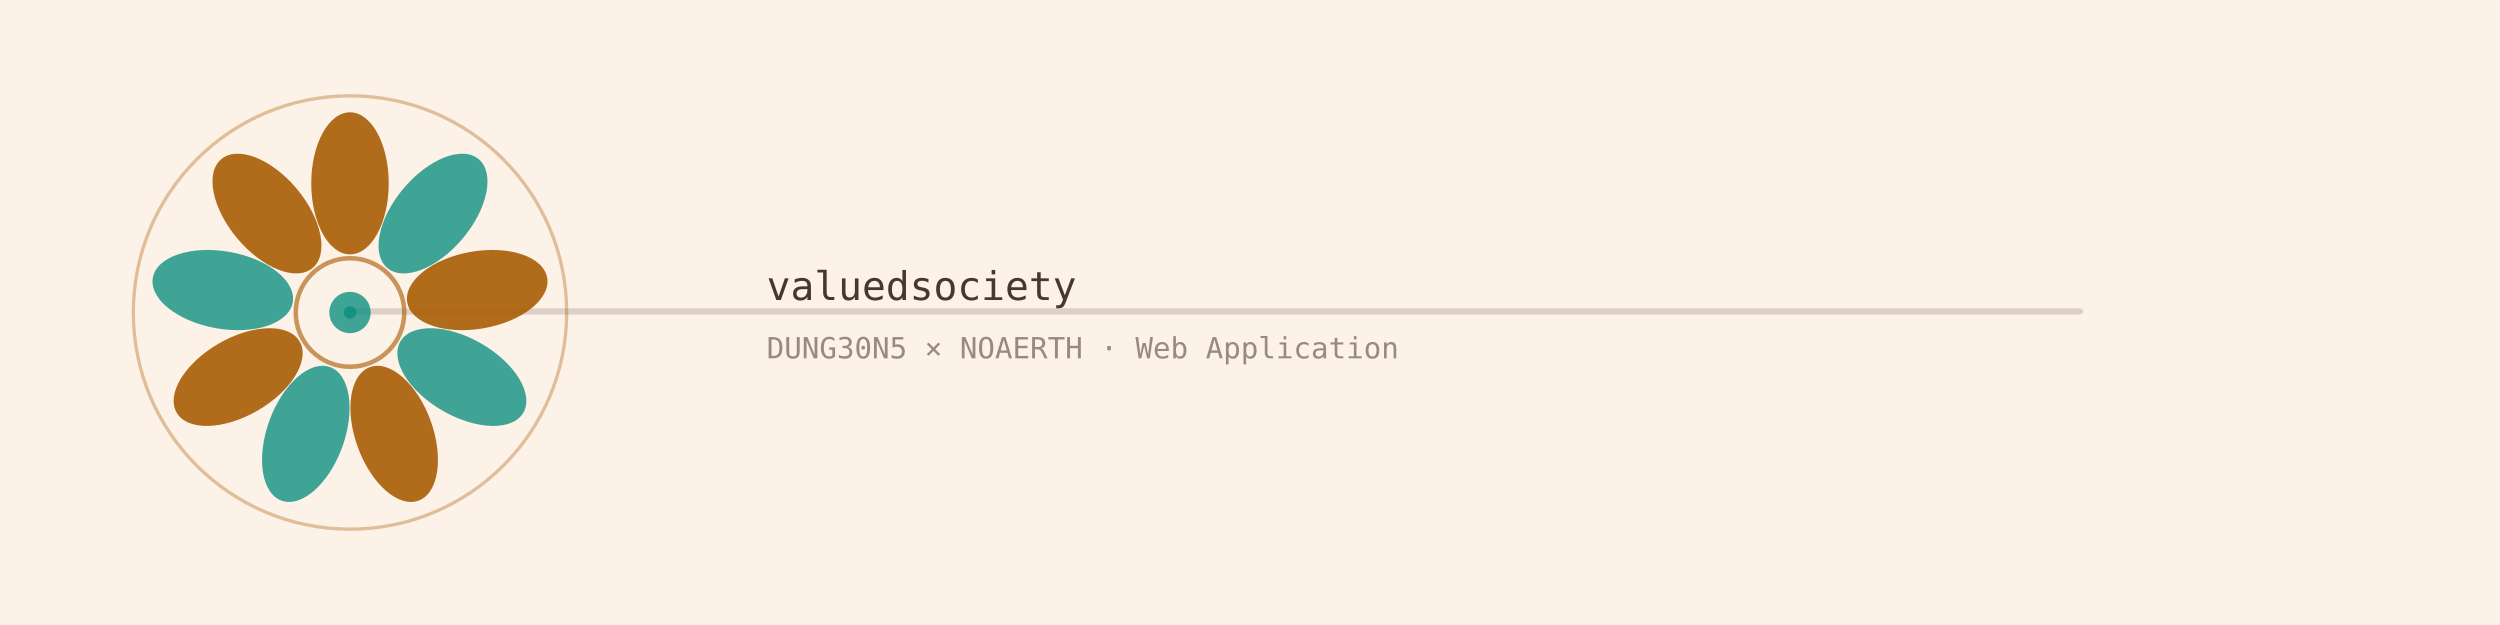
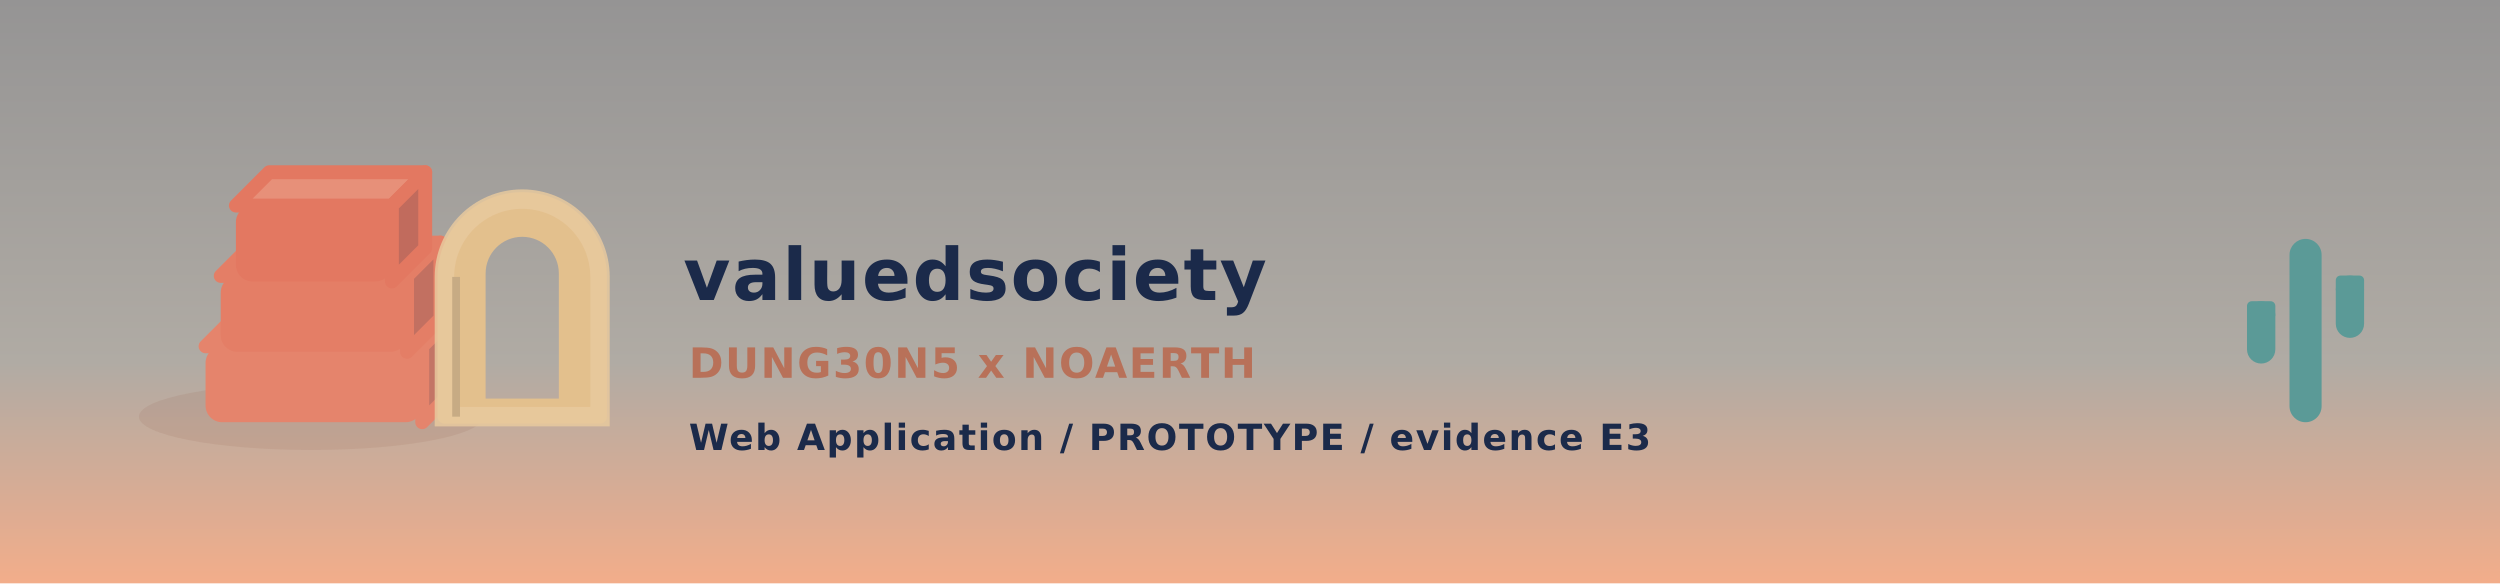
- <svg xmlns="http://www.w3.org/2000/svg" viewBox="0 0 1200 300" width="1200" height="300" role="img" aria-label="valuedsociety identity object">
-   <rect width="1200" height="300" fill="#fdf2e8" />
-   <defs>
-     <linearGradient id="gft" x1="0" y1="0" x2="1" y2="1">
-       <stop offset="0%" stop-color="#a95d05" />
-       <stop offset="100%" stop-color="#109081" />
-     </linearGradient>
-   </defs>
-   <rect x="168.00" y="148.00" width="832.00" height="3.00" rx="2.00" fill="rgba(50,36,24,0.160)" opacity="1.00" />
+ <svg xmlns="http://www.w3.org/2000/svg" width="900" height="210" viewBox="0 0 900 210" role="img" aria-label="valuedsociety - identity object">
+   <linearGradient id="skyf" x1="0" y1="0" x2="0" y2="1">
+     <stop offset="0" stop-color="#959494" />
+     <stop offset="0.62" stop-color="#b0aba4" />
+     <stop offset="1" stop-color="#f3ad8a" />
+   </linearGradient>
+   <rect width="900" height="210" fill="url(#skyf)" />
+   <rect x="0" y="352" width="900" height="-142" fill="#e9cda3" />
+   <rect x="0" y="352" width="900" height="3" fill="#ebd1a9" />
+   <ellipse cx="112" cy="150" rx="62" ry="12" fill="rgba(138,90,68,0.11)" />
  <g>
-     <ellipse cx="168.00" cy="88.00" rx="18.60" ry="34.10" fill="rgba(169,93,5,0.900)" opacity="1.00" transform="rotate(0.0 168.00 88.00)" />
-     <ellipse cx="207.85" cy="102.51" rx="18.60" ry="34.10" fill="rgba(16,144,129,0.800)" opacity="1.00" transform="rotate(40.0 207.85 102.51)" />
-     <ellipse cx="229.06" cy="139.23" rx="18.60" ry="34.10" fill="rgba(169,93,5,0.900)" opacity="1.00" transform="rotate(80.0 229.06 139.23)" />
-     <ellipse cx="221.69" cy="181.00" rx="18.60" ry="34.10" fill="rgba(16,144,129,0.800)" opacity="1.00" transform="rotate(120.0 221.69 181.00)" />
-     <ellipse cx="189.21" cy="208.26" rx="18.60" ry="34.10" fill="rgba(169,93,5,0.900)" opacity="1.00" transform="rotate(160.0 189.21 208.26)" />
-     <ellipse cx="146.79" cy="208.26" rx="18.60" ry="34.10" fill="rgba(16,144,129,0.800)" opacity="1.00" transform="rotate(200.0 146.79 208.26)" />
-     <ellipse cx="114.31" cy="181.00" rx="18.60" ry="34.10" fill="rgba(169,93,5,0.900)" opacity="1.00" transform="rotate(240.0 114.31 181.00)" />
-     <ellipse cx="106.94" cy="139.23" rx="18.60" ry="34.10" fill="rgba(16,144,129,0.800)" opacity="1.00" transform="rotate(280.0 106.94 139.23)" />
-     <ellipse cx="128.15" cy="102.51" rx="18.60" ry="34.10" fill="rgba(169,93,5,0.900)" opacity="1.00" transform="rotate(320.0 128.15 102.51)" />
-     <circle cx="168.00" cy="150.00" r="26.04" fill="none" stroke="rgba(169,93,5,0.900)" stroke-width="2.17" opacity="0.70" />
-     <circle cx="168.00" cy="150.00" r="9.92" fill="rgba(16,144,129,0.800)" opacity="1.00" />
-     <animate attributeName="opacity" values="0.25;1.0;0.25" dur="13.4s" begin="0s" repeatCount="indefinite" />
+     <path d="M74,124.67 L152,124.67 L164,112.67 L86,112.67 Z" fill="#e99a82" stroke="#e5846c" stroke-width="5" stroke-linejoin="round" />
+     <path d="M152,124.67 L164,112.67 L164,140 L152,152 Z" fill="#c37566" stroke="#e5846c" stroke-width="5" stroke-linejoin="round" />
+     <rect x="74" y="124.67" width="78" height="27.33" rx="6" fill="#e5846c" />
+     <path d="M79.46,99.33 L146.54,99.33 L158.54,87.33 L91.46,87.33 Z" fill="#e8957d" stroke="#e47e66" stroke-width="5" stroke-linejoin="round" />
+     <path d="M146.54,99.33 L158.54,87.33 L158.54,114.67 L146.54,126.67 Z" fill="#c27061" stroke="#e47e66" stroke-width="5" stroke-linejoin="round" />
+     <rect x="79.46" y="99.33" width="67.08" height="27.33" rx="6" fill="#e47e66" />
+     <path d="M84.92,74 L141.08,74 L153.08,62 L96.92,62 Z" fill="#e79079" stroke="#e37861" stroke-width="5" stroke-linejoin="round" />
+     <path d="M141.08,74 L153.08,62 L153.08,89.33 L141.08,101.33 Z" fill="#c16b5d" stroke="#e37861" stroke-width="5" stroke-linejoin="round" />
+     <rect x="84.92" y="74" width="56.16" height="27.33" rx="6" fill="#e37861" />
+     <animate attributeName="opacity" values="0.72;1;0.72" dur="6s" begin="0s" repeatCount="indefinite" />
  </g>
-   <g>
-     <ellipse cx="168.00" cy="88.00" rx="18.60" ry="34.10" fill="none" opacity="1.00" transform="rotate(0.0 168.00 88.00)" />
-     <ellipse cx="207.85" cy="102.51" rx="18.60" ry="34.10" fill="none" opacity="1.00" transform="rotate(40.0 207.85 102.51)" />
-     <ellipse cx="229.06" cy="139.23" rx="18.60" ry="34.10" fill="none" opacity="1.00" transform="rotate(80.0 229.06 139.23)" />
-     <ellipse cx="221.69" cy="181.00" rx="18.60" ry="34.10" fill="none" opacity="1.00" transform="rotate(120.0 221.69 181.00)" />
-     <ellipse cx="189.21" cy="208.26" rx="18.60" ry="34.10" fill="none" opacity="1.00" transform="rotate(160.0 189.21 208.26)" />
-     <ellipse cx="146.79" cy="208.26" rx="18.60" ry="34.10" fill="none" opacity="1.00" transform="rotate(200.0 146.79 208.26)" />
-     <ellipse cx="114.31" cy="181.00" rx="18.60" ry="34.10" fill="none" opacity="1.00" transform="rotate(240.0 114.31 181.00)" />
-     <ellipse cx="106.94" cy="139.23" rx="18.60" ry="34.10" fill="none" opacity="1.00" transform="rotate(280.0 106.94 139.23)" />
-     <ellipse cx="128.15" cy="102.51" rx="18.60" ry="34.10" fill="none" opacity="1.00" transform="rotate(320.0 128.15 102.51)" />
-     <circle cx="168.00" cy="150.00" r="26.04" fill="none" stroke="none" stroke-width="2.17" opacity="0.70" />
-     <circle cx="168.00" cy="150.00" r="9.92" fill="none" opacity="1.00" />
-     <animateTransform attributeName="transform" type="rotate" values="0.0 0.00 0.00 360.0 0.00 0.00" dur="26.8s" begin="0s" repeatCount="indefinite" />
-   </g>
-   <g>
-     <circle cx="168.00" cy="150.00" r="104.00" fill="none" stroke="rgba(169,93,5,0.350)" stroke-width="1.60" opacity="1.00" />
-     <animate attributeName="opacity" values="0.25;1.0;0.25" dur="13.4s" begin="0s" repeatCount="indefinite" />
-   </g>
-   <circle cx="168" cy="150" r="3" fill="rgba(16,144,129,0.900)">
-     <animate attributeName="opacity" values="0.35;0.95;0.35" dur="13.4s" begin="0s" repeatCount="indefinite" />
-   </circle>
-   <text x="368" y="144" font-family="ui-monospace,Menlo,monospace" font-size="19" fill="rgba(50,36,24,0.900)">valuedsociety</text>
-   <text x="368" y="172" font-family="ui-monospace,Menlo,monospace" font-size="14" fill="rgba(50,36,24,0.500)">DUNG30N5 × NOAERTH · Web Application</text>
+   <path d="M160,150 L160,99.68 A28,28 0 0 1 216,99.68 L216,150 Z M172.32,146 L172.32,98.43 A15.68,15.68 0 0 1 203.68,98.43 L203.68,146 Z" fill="#e3c08d" fill-rule="evenodd" stroke="#e3c08d" stroke-width="5" stroke-linejoin="round" />
+   <path d="M160,150 L160,99.68 A28,28 0 0 1 216,99.68 L216,150 Z" fill="none" stroke="#e8c99d" stroke-width="7" stroke-linecap="round" opacity="0.85" />
+   <rect x="162.8" y="99.68" width="2.8" height="50.32" fill="#c7ab84" />
+   <text x="246" y="108" font-family="Verdana,DejaVu Sans,sans-serif" font-size="26" font-weight="700" letter-spacing="0.6" fill="#1b2a4a" text-anchor="start">valuedsociety</text>
+   <text x="248" y="136" font-family="Verdana,DejaVu Sans,sans-serif" font-size="15" font-weight="700" letter-spacing="0.6" fill="#b87159" text-anchor="start">DUNG30N5 x NOAERTH</text>
+   <text x="248" y="162" font-family="Verdana,DejaVu Sans,sans-serif" font-size="13" font-weight="700" letter-spacing="0.6" fill="#1b2a4a" text-anchor="start">Web Application  /  PROTOTYPE  /  evidence E3</text>
+   <rect x="824.22" y="86" width="11.56" height="66" rx="5.78" fill="#5b9a97" />
+   <rect x="808.92" y="108.44" width="10.2" height="22.44" rx="5.1" fill="#5b9a97" />
+   <rect x="808.92" y="108.44" width="10.2" height="6.6" rx="1.7" fill="#5b9a97" />
+   <rect x="840.88" y="99.2" width="10.2" height="22.44" rx="5.1" fill="#5b9a97" />
+   <rect x="840.88" y="99.2" width="10.2" height="6.6" rx="1.7" fill="#5b9a97" />
</svg>
